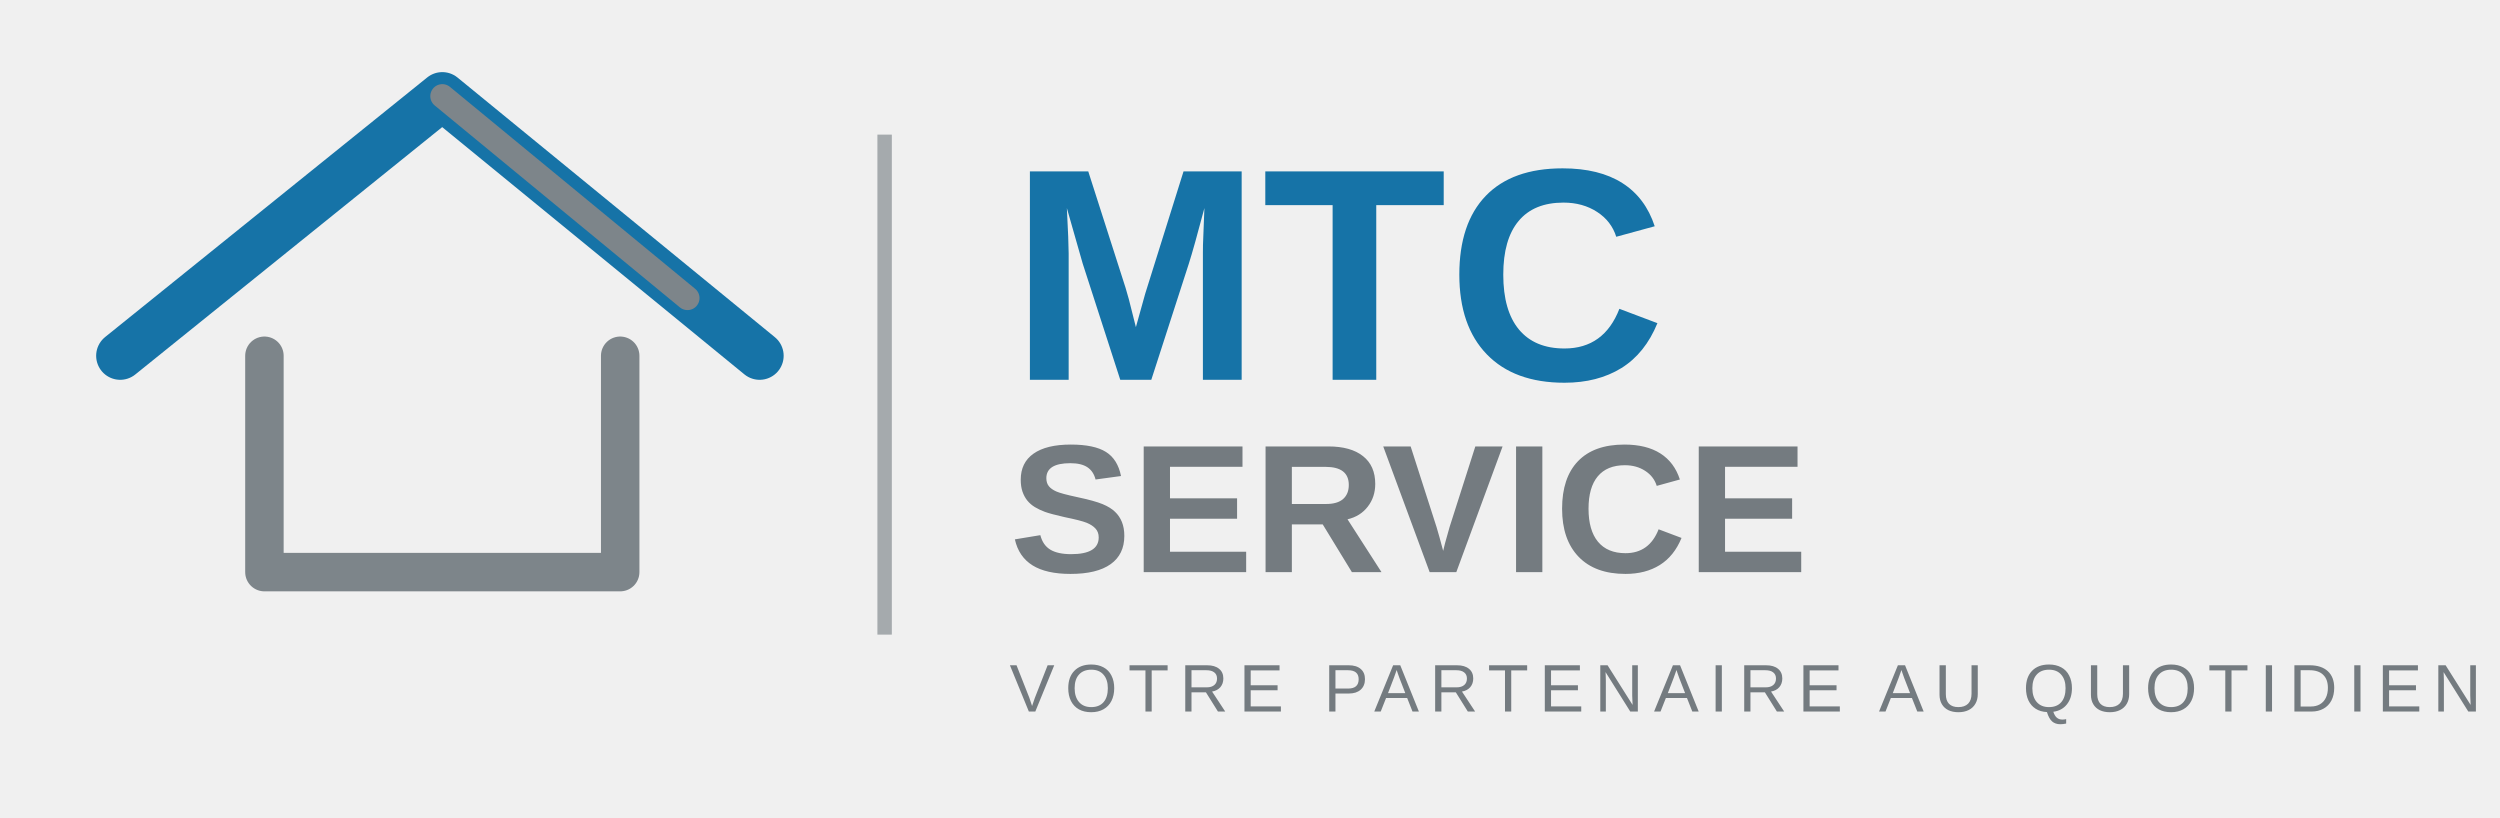
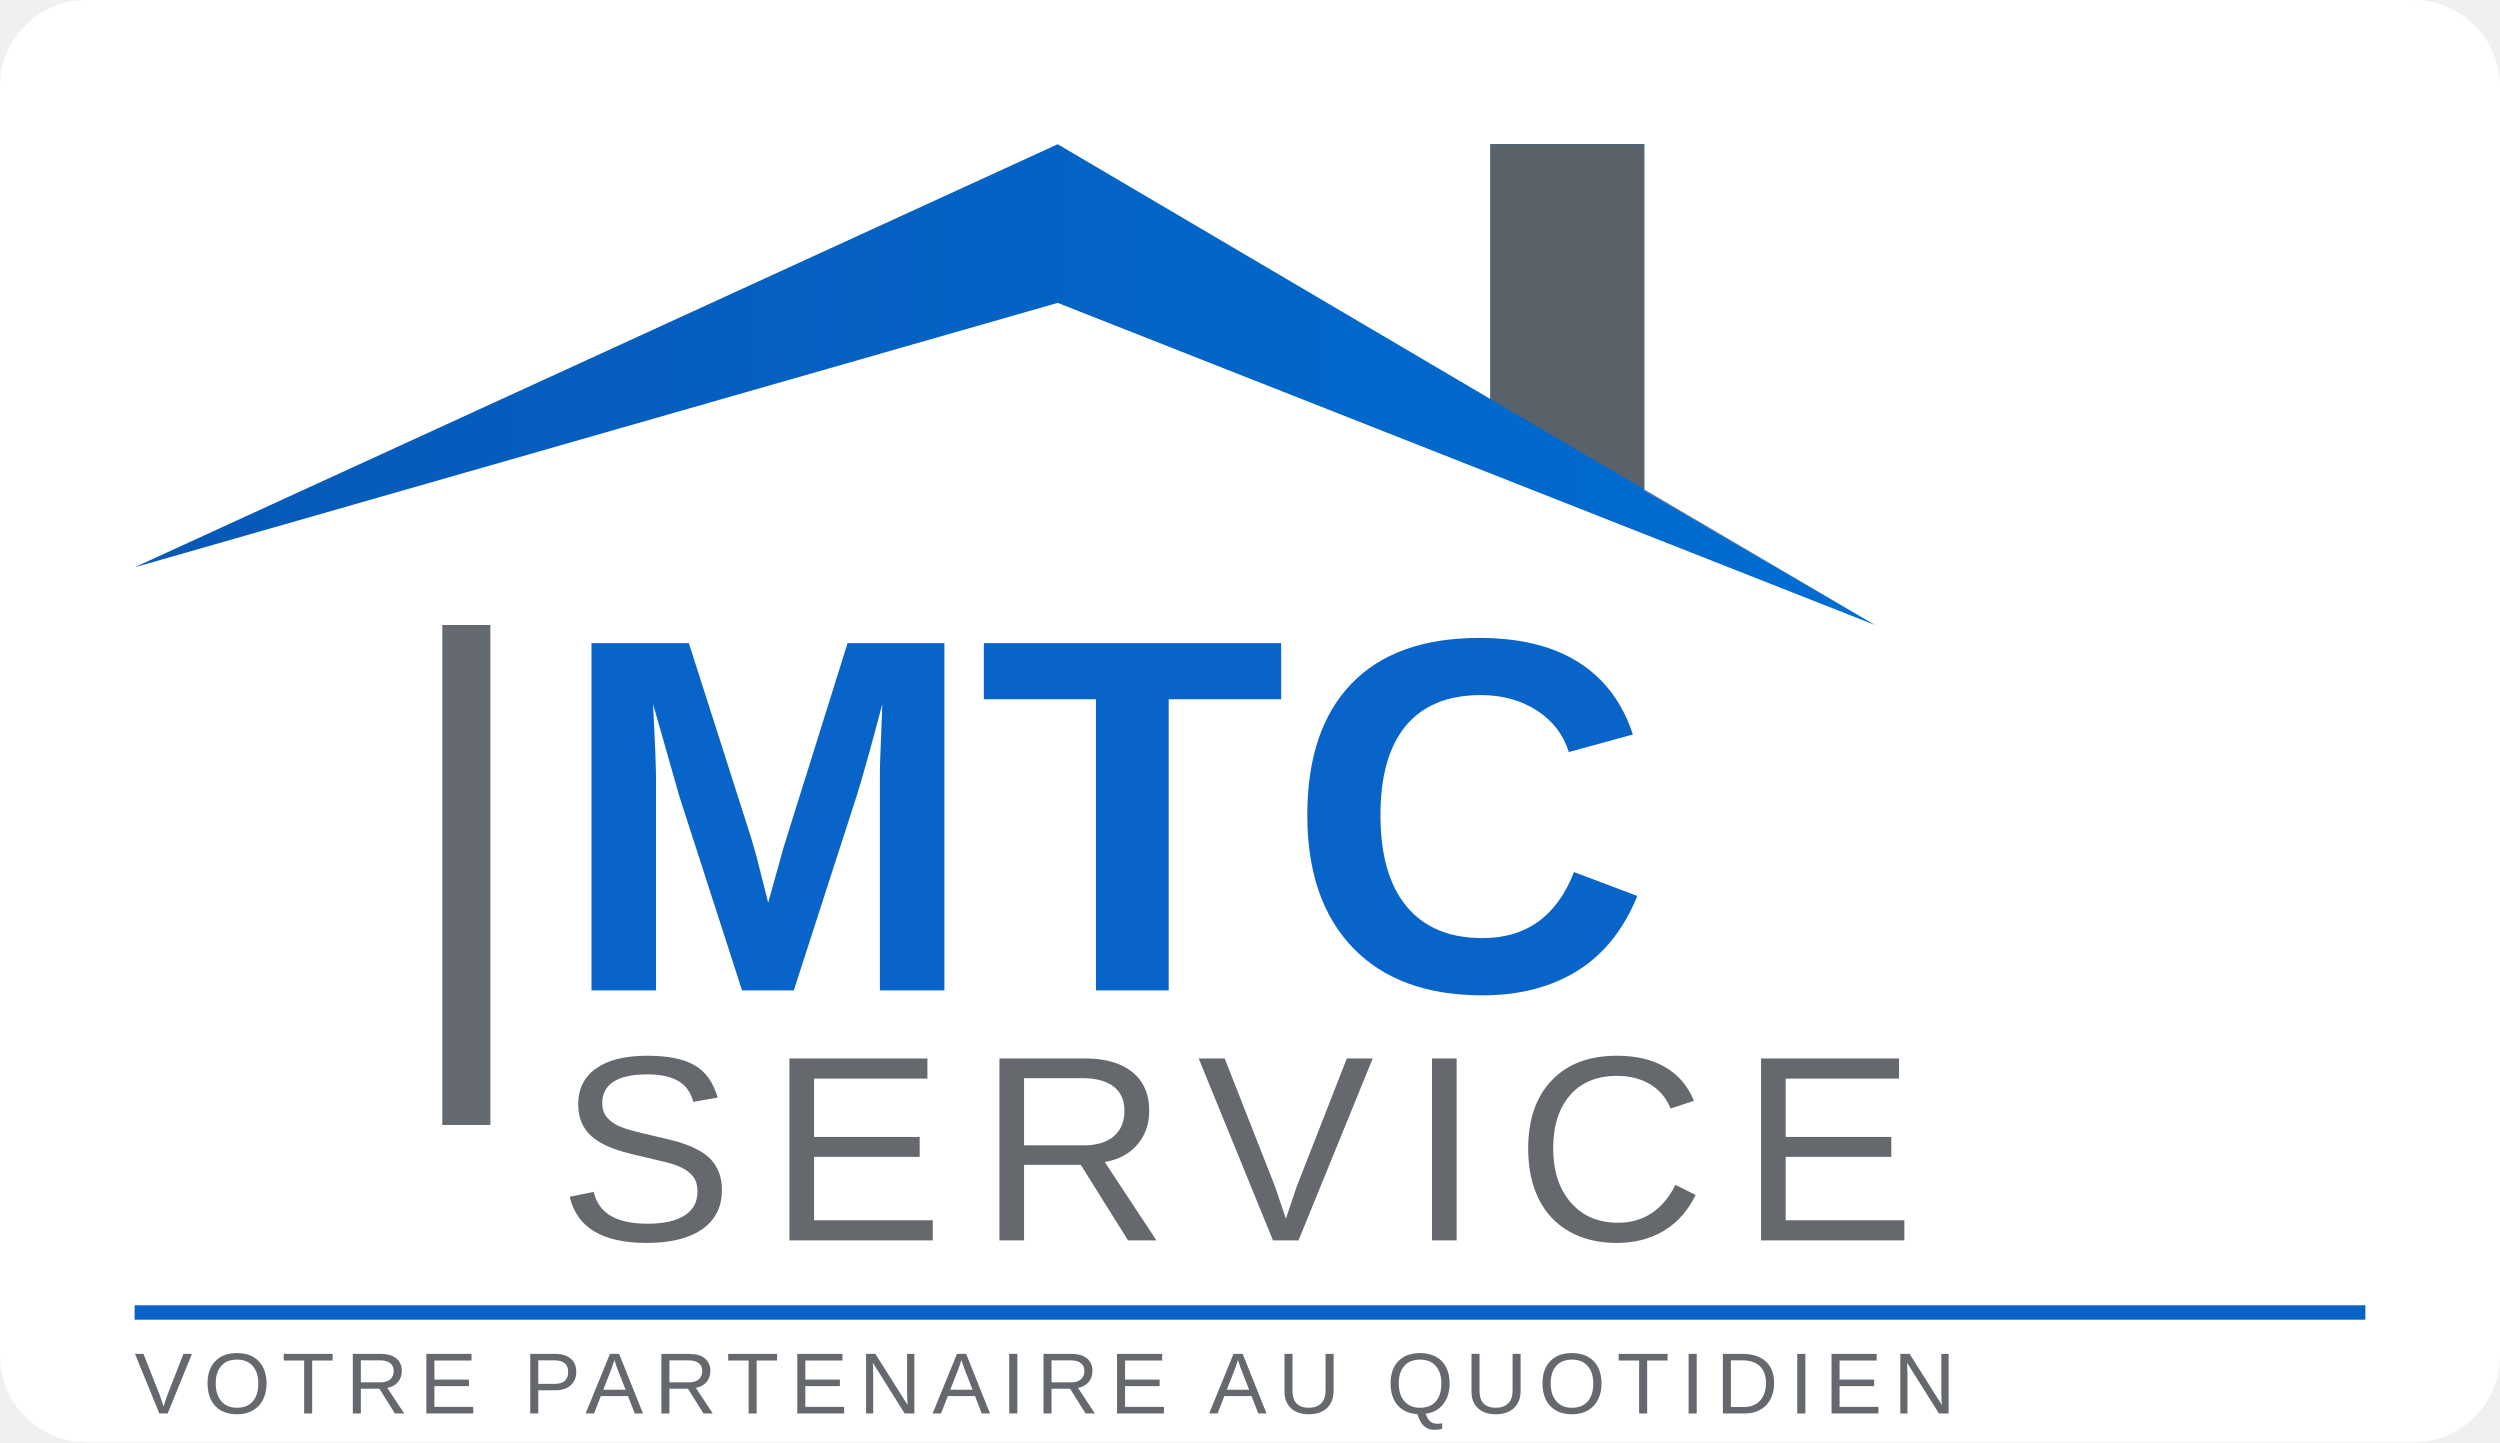
- <svg xmlns="http://www.w3.org/2000/svg" viewBox="0 0 520 170" role="img" aria-labelledby="t d">
-   <g fill="none" stroke-linecap="round" stroke-linejoin="round">
-     <path d="M25 74 L92 20 L158 74" stroke="#1673a7" stroke-width="10" />
-     <path d="M55 74 V119 H129 V74" stroke="#7d858a" stroke-width="8" />
-     <path d="M92 20 L143 62" stroke="#7d858a" stroke-width="5" />
-   </g>
-   <line x1="184" y1="28" x2="184" y2="132" stroke="#a5aaad" stroke-width="3" />
-   <text x="210" y="79" font-family="Arial,Helvetica,sans-serif" font-size="63" font-weight="800" fill="#1673a7">MTC</text>
-   <text x="210" y="119" font-family="Arial,Helvetica,sans-serif" font-size="38" font-weight="600" fill="#747b80">SERVICE</text>
-   <text x="210" y="148" font-family="Arial,Helvetica,sans-serif" font-size="14" letter-spacing="2.2" fill="#747b80">VOTRE PARTENAIRE AU QUOTIDIEN</text>
+ <svg xmlns="http://www.w3.org/2000/svg" viewBox="0 0 520 300" role="img" aria-labelledby="title desc">
+   <defs>
+     <linearGradient id="b" x1="0" x2="1">
+       <stop stop-color="#0758b7" />
+       <stop offset="1" stop-color="#006dd2" />
+     </linearGradient>
+   </defs>
+   <rect width="520" height="300" rx="18" fill="#fff" />
+   <path d="M28 118 L220 30 L310 83 L310 30 L342 30 L342 102 L390 130 L220 63 Z" fill="url(#b)" />
+   <path d="M310 83 L310 30 L342 30 L342 102 L390 130 Z" fill="#596169" />
+   <rect x="92" y="130" width="10" height="104" fill="#646a70" />
+   <text x="116" y="206" font-family="Arial,sans-serif" font-size="105" font-weight="800" fill="#0864c9">MTC</text>
+   <text x="116" y="258" font-family="Arial,sans-serif" font-size="55" letter-spacing="7" fill="#65696d">SERVICE</text>
+   <line x1="28" y1="273" x2="492" y2="273" stroke="#0864c9" stroke-width="3" />
+   <text x="28" y="294" font-family="Arial,sans-serif" font-size="18" letter-spacing="2.3" fill="#65696d">VOTRE PARTENAIRE AU QUOTIDIEN</text>
</svg>
